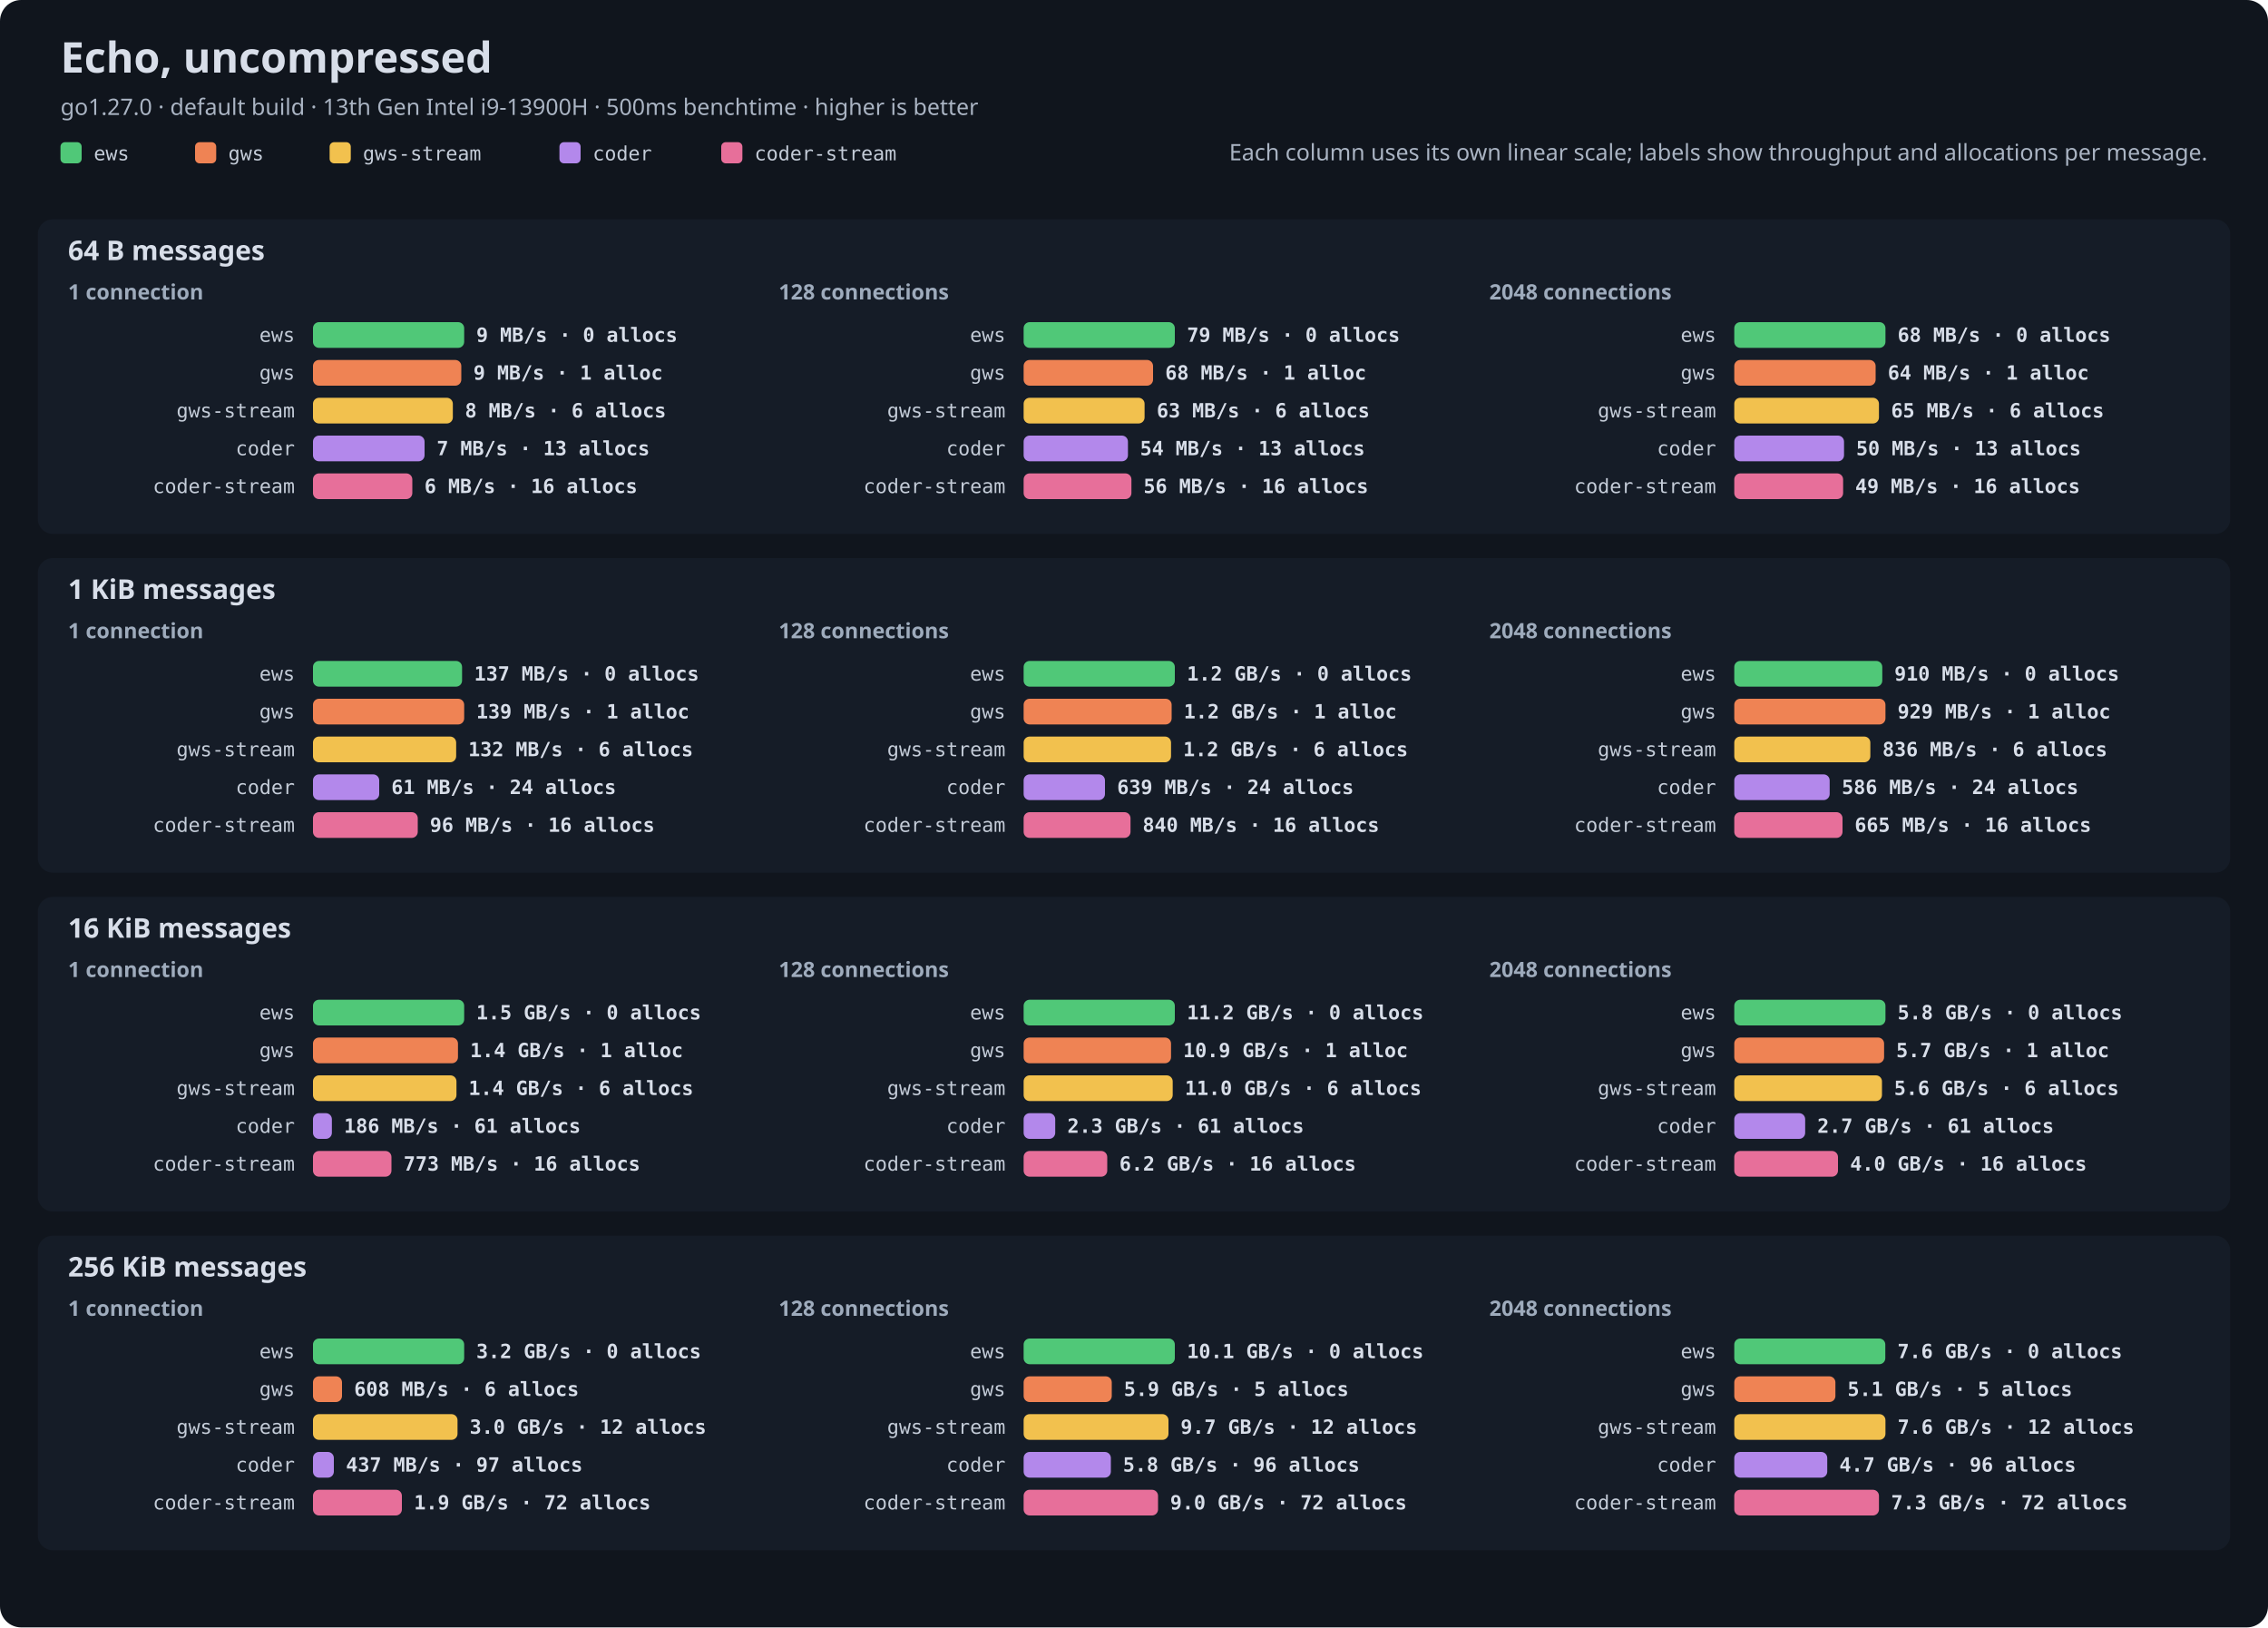
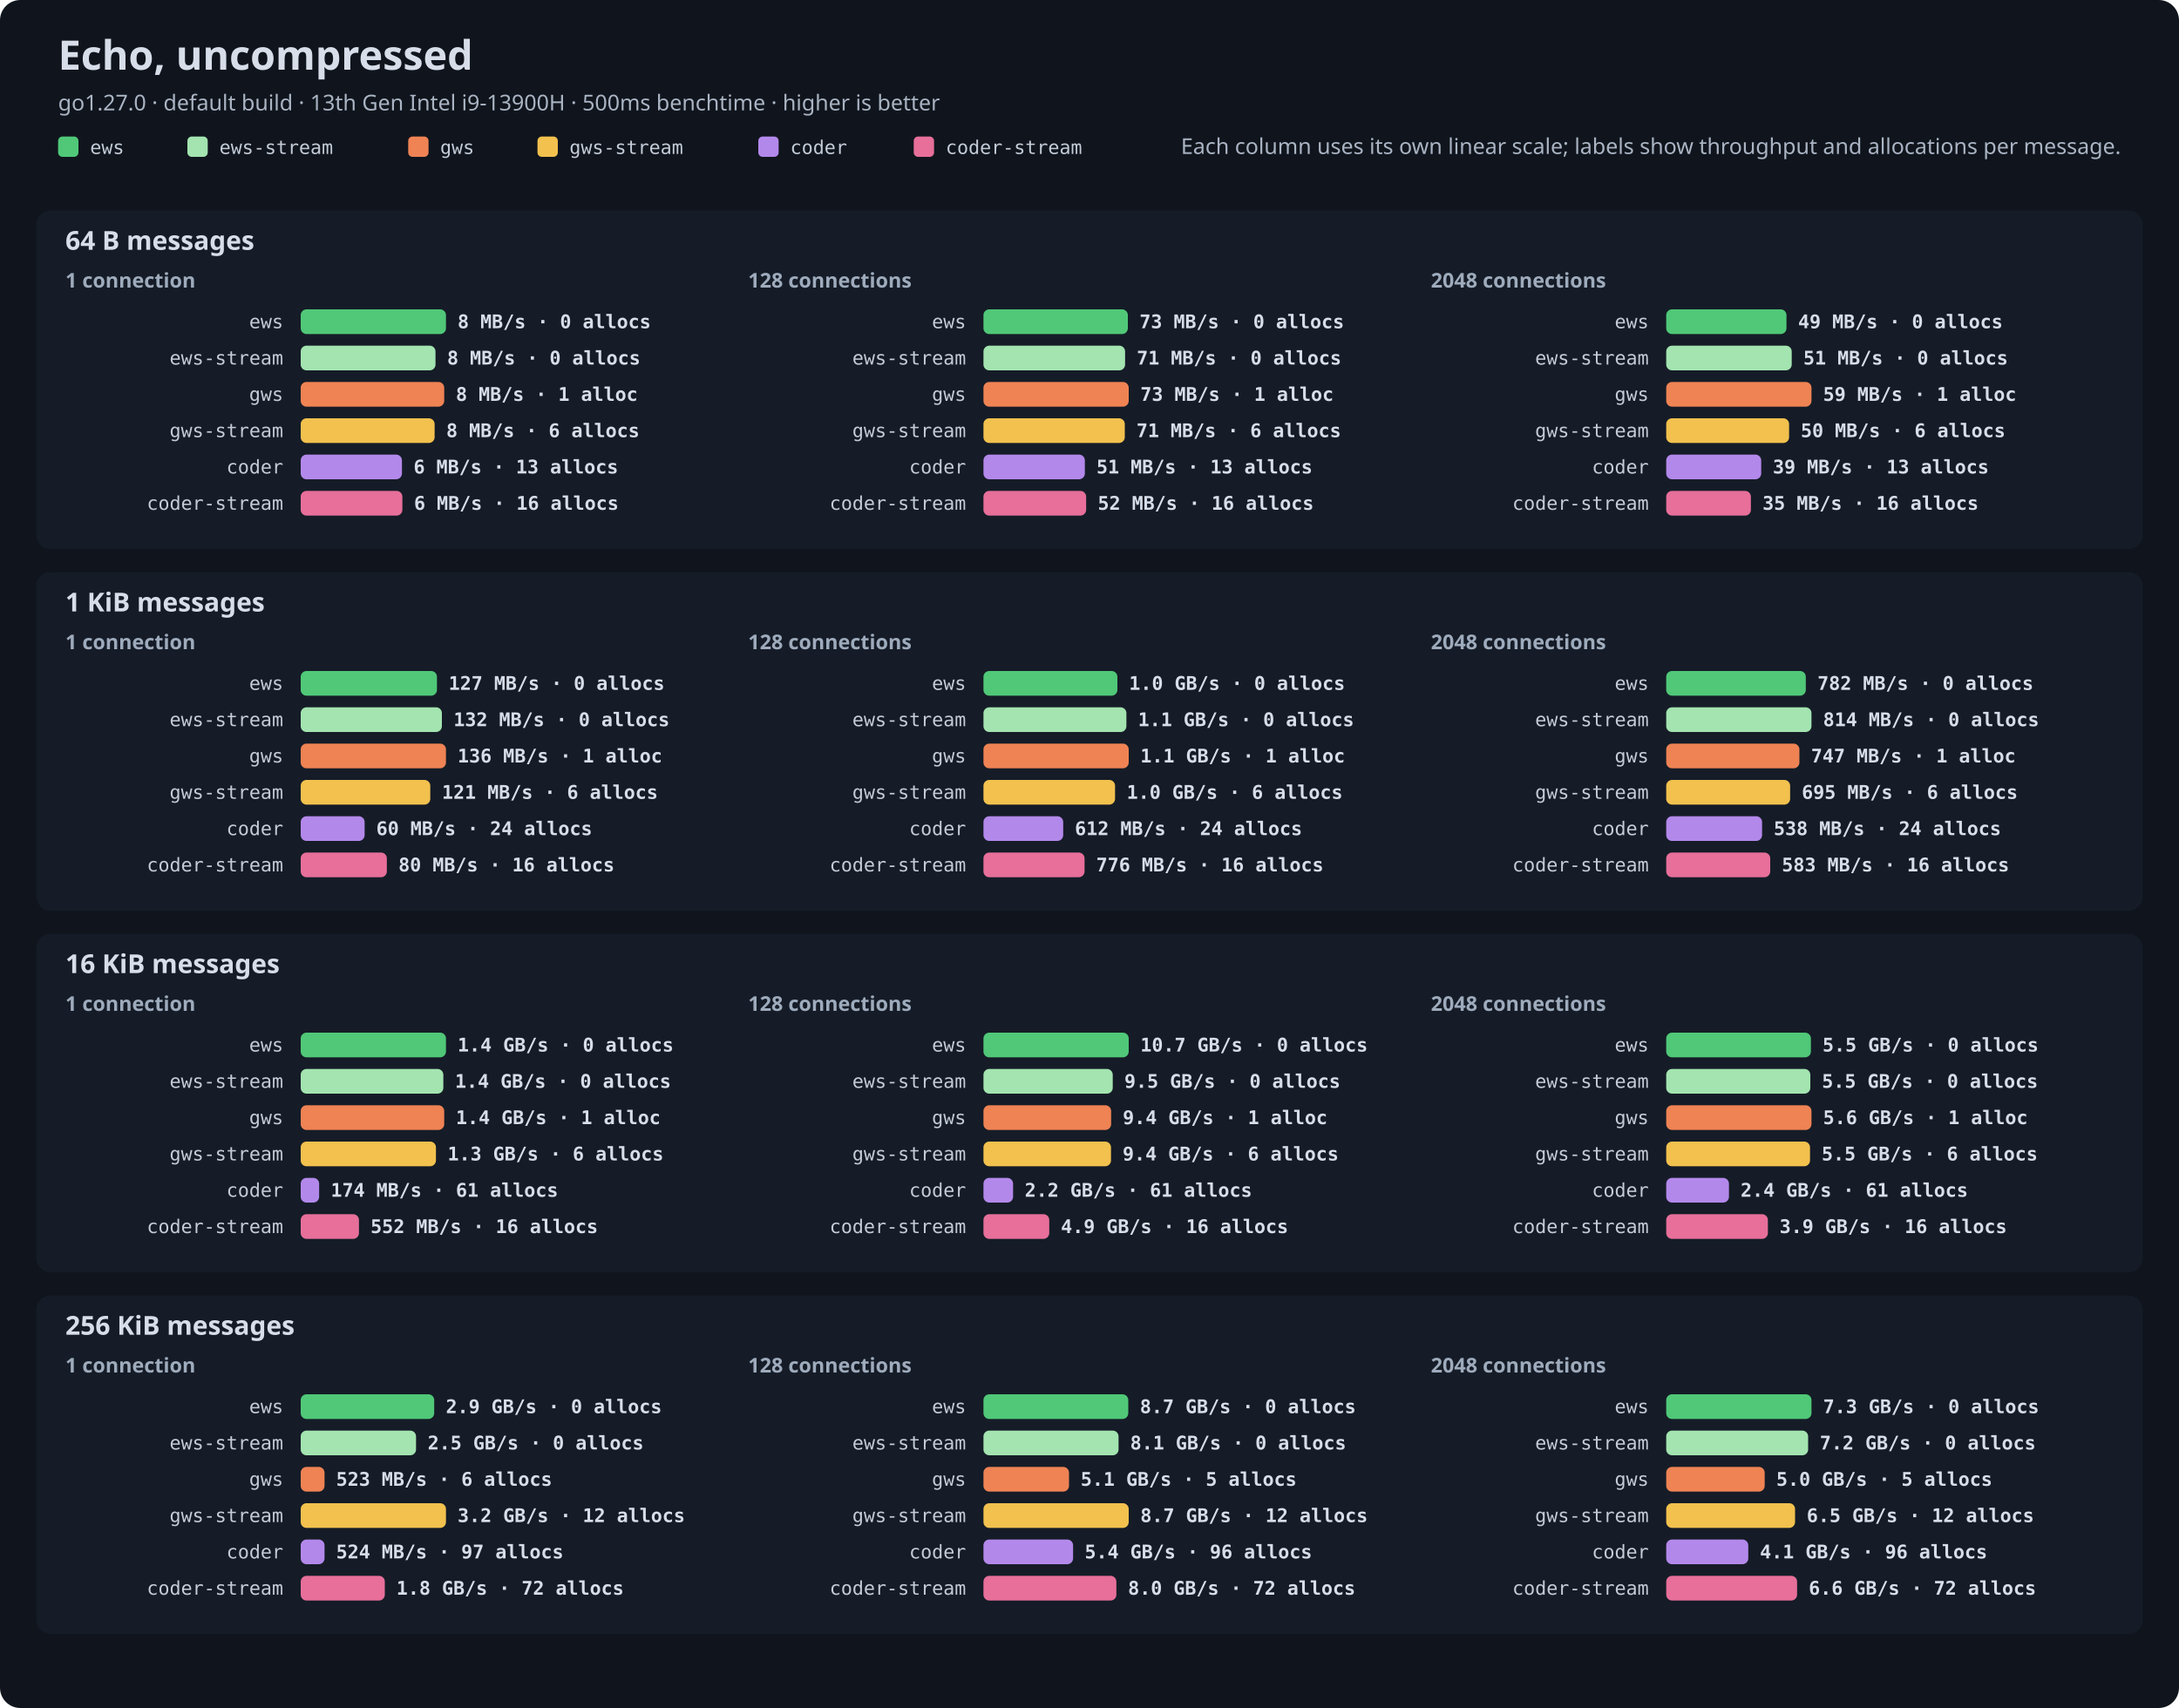
- <svg xmlns="http://www.w3.org/2000/svg" width="1500" height="1076" viewBox="0 0 1500 1076" role="img" aria-labelledby="title desc">
+ <svg xmlns="http://www.w3.org/2000/svg" width="1500" height="1176" viewBox="0 0 1500 1176" role="img" aria-labelledby="title desc">
  <style>text{font-family:ui-monospace,SFMono-Regular,Menlo,Consolas,monospace;fill:#d8dee9}.title{font-family:ui-sans-serif,system-ui,sans-serif;font-size:28px;font-weight:700}.subtitle{font-family:ui-sans-serif,system-ui,sans-serif;font-size:15px;fill:#aab4c3}.group{font-family:ui-sans-serif,system-ui,sans-serif;font-size:18px;font-weight:650}.contract{font-family:ui-sans-serif,system-ui,sans-serif;font-size:14px;font-weight:650;fill:#9eabbc}.series{font-size:13px;fill:#c4ccd8}.value{font-size:13px;font-weight:650}.panel{fill:#151c27}</style>
-   <rect width="1500" height="1076" rx="14" fill="#10151d" />
+   <rect width="1500" height="1176" rx="14" fill="#10151d" />
  <text class="title" x="40" y="48">Echo, uncompressed</text>
  <text class="subtitle" x="40" y="76">go1.27.0 · default build · 13th Gen Intel i9-13900H · 500ms benchtime · higher is better</text>
  <rect x="40" y="94" width="14" height="14" rx="3" fill="#50c878" />
  <text class="series" x="62" y="106">ews</text>
-   <rect x="129" y="94" width="14" height="14" rx="3" fill="#ef8354" />
-   <text class="series" x="151" y="106">gws</text>
-   <rect x="218" y="94" width="14" height="14" rx="3" fill="#f2c14e" />
-   <text class="series" x="240" y="106">gws-stream</text>
-   <rect x="370" y="94" width="14" height="14" rx="3" fill="#b388eb" />
-   <text class="series" x="392" y="106">coder</text>
-   <rect x="477" y="94" width="14" height="14" rx="3" fill="#e76f9a" />
-   <text class="series" x="499" y="106">coder-stream</text>
+   <rect x="129" y="94" width="14" height="14" rx="3" fill="#a3e4b0" />
+   <text class="series" x="151" y="106">ews-stream</text>
+   <rect x="281" y="94" width="14" height="14" rx="3" fill="#ef8354" />
+   <text class="series" x="303" y="106">gws</text>
+   <rect x="370" y="94" width="14" height="14" rx="3" fill="#f2c14e" />
+   <text class="series" x="392" y="106">gws-stream</text>
+   <rect x="522" y="94" width="14" height="14" rx="3" fill="#b388eb" />
+   <text class="series" x="544" y="106">coder</text>
+   <rect x="629" y="94" width="14" height="14" rx="3" fill="#e76f9a" />
+   <text class="series" x="651" y="106">coder-stream</text>
  <text class="subtitle" x="1460" y="106" text-anchor="end">Each column uses its own linear scale; labels show throughput and allocations per message.</text>
  <g transform="translate(0,145)">
-     <rect class="panel" x="25" y="0" width="1450" height="208" rx="10" />
+     <rect class="panel" x="25" y="0" width="1450" height="233" rx="10" />
    <text class="group" x="45" y="27">64 B messages</text>
    <text class="contract" x="45" y="53">1 connection</text>
    <text class="series" x="195" y="81" text-anchor="end">ews</text>
    <rect x="207" y="68" width="100.0" height="17" rx="4" fill="#50c878" />
-     <text class="value" x="315.0" y="81">9 MB/s · 0 allocs</text>
-     <text class="series" x="195" y="106" text-anchor="end">gws</text>
-     <rect x="207" y="93" width="98.1" height="17" rx="4" fill="#ef8354" />
-     <text class="value" x="313.1" y="106">9 MB/s · 1 alloc</text>
-     <text class="series" x="195" y="131" text-anchor="end">gws-stream</text>
-     <rect x="207" y="118" width="92.5" height="17" rx="4" fill="#f2c14e" />
-     <text class="value" x="307.5" y="131">8 MB/s · 6 allocs</text>
-     <text class="series" x="195" y="156" text-anchor="end">coder</text>
-     <rect x="207" y="143" width="73.8" height="17" rx="4" fill="#b388eb" />
-     <text class="value" x="288.8" y="156">7 MB/s · 13 allocs</text>
-     <text class="series" x="195" y="181" text-anchor="end">coder-stream</text>
-     <rect x="207" y="168" width="65.7" height="17" rx="4" fill="#e76f9a" />
-     <text class="value" x="280.7" y="181">6 MB/s · 16 allocs</text>
+     <text class="value" x="315.0" y="81">8 MB/s · 0 allocs</text>
+     <text class="series" x="195" y="106" text-anchor="end">ews-stream</text>
+     <rect x="207" y="93" width="92.8" height="17" rx="4" fill="#a3e4b0" />
+     <text class="value" x="307.8" y="106">8 MB/s · 0 allocs</text>
+     <text class="series" x="195" y="131" text-anchor="end">gws</text>
+     <rect x="207" y="118" width="98.8" height="17" rx="4" fill="#ef8354" />
+     <text class="value" x="313.8" y="131">8 MB/s · 1 alloc</text>
+     <text class="series" x="195" y="156" text-anchor="end">gws-stream</text>
+     <rect x="207" y="143" width="92.2" height="17" rx="4" fill="#f2c14e" />
+     <text class="value" x="307.2" y="156">8 MB/s · 6 allocs</text>
+     <text class="series" x="195" y="181" text-anchor="end">coder</text>
+     <rect x="207" y="168" width="69.7" height="17" rx="4" fill="#b388eb" />
+     <text class="value" x="284.7" y="181">6 MB/s · 13 allocs</text>
+     <text class="series" x="195" y="206" text-anchor="end">coder-stream</text>
+     <rect x="207" y="193" width="70.0" height="17" rx="4" fill="#e76f9a" />
+     <text class="value" x="285.0" y="206">6 MB/s · 16 allocs</text>
+     <text class="contract" x="515" y="53">128 connections</text>
+     <text class="series" x="665" y="81" text-anchor="end">ews</text>
+     <rect x="677" y="68" width="99.4" height="17" rx="4" fill="#50c878" />
+     <text class="value" x="784.4" y="81">73 MB/s · 0 allocs</text>
+     <text class="series" x="665" y="106" text-anchor="end">ews-stream</text>
+     <rect x="677" y="93" width="97.5" height="17" rx="4" fill="#a3e4b0" />
+     <text class="value" x="782.5" y="106">71 MB/s · 0 allocs</text>
+     <text class="series" x="665" y="131" text-anchor="end">gws</text>
+     <rect x="677" y="118" width="100.0" height="17" rx="4" fill="#ef8354" />
+     <text class="value" x="785.0" y="131">73 MB/s · 1 alloc</text>
+     <text class="series" x="665" y="156" text-anchor="end">gws-stream</text>
+     <rect x="677" y="143" width="97.3" height="17" rx="4" fill="#f2c14e" />
+     <text class="value" x="782.3" y="156">71 MB/s · 6 allocs</text>
+     <text class="series" x="665" y="181" text-anchor="end">coder</text>
+     <rect x="677" y="168" width="69.8" height="17" rx="4" fill="#b388eb" />
+     <text class="value" x="754.8" y="181">51 MB/s · 13 allocs</text>
+     <text class="series" x="665" y="206" text-anchor="end">coder-stream</text>
+     <rect x="677" y="193" width="70.7" height="17" rx="4" fill="#e76f9a" />
+     <text class="value" x="755.7" y="206">52 MB/s · 16 allocs</text>
+     <text class="contract" x="985" y="53">2048 connections</text>
+     <text class="series" x="1135" y="81" text-anchor="end">ews</text>
+     <rect x="1147" y="68" width="82.8" height="17" rx="4" fill="#50c878" />
+     <text class="value" x="1237.8" y="81">49 MB/s · 0 allocs</text>
+     <text class="series" x="1135" y="106" text-anchor="end">ews-stream</text>
+     <rect x="1147" y="93" width="86.4" height="17" rx="4" fill="#a3e4b0" />
+     <text class="value" x="1241.4" y="106">51 MB/s · 0 allocs</text>
+     <text class="series" x="1135" y="131" text-anchor="end">gws</text>
+     <rect x="1147" y="118" width="100.0" height="17" rx="4" fill="#ef8354" />
+     <text class="value" x="1255.0" y="131">59 MB/s · 1 alloc</text>
+     <text class="series" x="1135" y="156" text-anchor="end">gws-stream</text>
+     <rect x="1147" y="143" width="84.6" height="17" rx="4" fill="#f2c14e" />
+     <text class="value" x="1239.6" y="156">50 MB/s · 6 allocs</text>
+     <text class="series" x="1135" y="181" text-anchor="end">coder</text>
+     <rect x="1147" y="168" width="65.4" height="17" rx="4" fill="#b388eb" />
+     <text class="value" x="1220.4" y="181">39 MB/s · 13 allocs</text>
+     <text class="series" x="1135" y="206" text-anchor="end">coder-stream</text>
+     <rect x="1147" y="193" width="58.3" height="17" rx="4" fill="#e76f9a" />
+     <text class="value" x="1213.3" y="206">35 MB/s · 16 allocs</text>
+   </g>
+   <g transform="translate(0,394)">
+     <rect class="panel" x="25" y="0" width="1450" height="233" rx="10" />
+     <text class="group" x="45" y="27">1 KiB messages</text>
+     <text class="contract" x="45" y="53">1 connection</text>
+     <text class="series" x="195" y="81" text-anchor="end">ews</text>
+     <rect x="207" y="68" width="93.8" height="17" rx="4" fill="#50c878" />
+     <text class="value" x="308.8" y="81">127 MB/s · 0 allocs</text>
+     <text class="series" x="195" y="106" text-anchor="end">ews-stream</text>
+     <rect x="207" y="93" width="97.2" height="17" rx="4" fill="#a3e4b0" />
+     <text class="value" x="312.2" y="106">132 MB/s · 0 allocs</text>
+     <text class="series" x="195" y="131" text-anchor="end">gws</text>
+     <rect x="207" y="118" width="100.0" height="17" rx="4" fill="#ef8354" />
+     <text class="value" x="315.0" y="131">136 MB/s · 1 alloc</text>
+     <text class="series" x="195" y="156" text-anchor="end">gws-stream</text>
+     <rect x="207" y="143" width="89.2" height="17" rx="4" fill="#f2c14e" />
+     <text class="value" x="304.2" y="156">121 MB/s · 6 allocs</text>
+     <text class="series" x="195" y="181" text-anchor="end">coder</text>
+     <rect x="207" y="168" width="44.0" height="17" rx="4" fill="#b388eb" />
+     <text class="value" x="259.0" y="181">60 MB/s · 24 allocs</text>
+     <text class="series" x="195" y="206" text-anchor="end">coder-stream</text>
+     <rect x="207" y="193" width="59.3" height="17" rx="4" fill="#e76f9a" />
+     <text class="value" x="274.3" y="206">80 MB/s · 16 allocs</text>
+     <text class="contract" x="515" y="53">128 connections</text>
+     <text class="series" x="665" y="81" text-anchor="end">ews</text>
+     <rect x="677" y="68" width="92.2" height="17" rx="4" fill="#50c878" />
+     <text class="value" x="777.2" y="81">1.0 GB/s · 0 allocs</text>
+     <text class="series" x="665" y="106" text-anchor="end">ews-stream</text>
+     <rect x="677" y="93" width="98.4" height="17" rx="4" fill="#a3e4b0" />
+     <text class="value" x="783.4" y="106">1.1 GB/s · 0 allocs</text>
+     <text class="series" x="665" y="131" text-anchor="end">gws</text>
+     <rect x="677" y="118" width="100.0" height="17" rx="4" fill="#ef8354" />
+     <text class="value" x="785.0" y="131">1.1 GB/s · 1 alloc</text>
+     <text class="series" x="665" y="156" text-anchor="end">gws-stream</text>
+     <rect x="677" y="143" width="90.6" height="17" rx="4" fill="#f2c14e" />
+     <text class="value" x="775.6" y="156">1.0 GB/s · 6 allocs</text>
+     <text class="series" x="665" y="181" text-anchor="end">coder</text>
+     <rect x="677" y="168" width="54.9" height="17" rx="4" fill="#b388eb" />
+     <text class="value" x="739.9" y="181">612 MB/s · 24 allocs</text>
+     <text class="series" x="665" y="206" text-anchor="end">coder-stream</text>
+     <rect x="677" y="193" width="69.6" height="17" rx="4" fill="#e76f9a" />
+     <text class="value" x="754.6" y="206">776 MB/s · 16 allocs</text>
+     <text class="contract" x="985" y="53">2048 connections</text>
+     <text class="series" x="1135" y="81" text-anchor="end">ews</text>
+     <rect x="1147" y="68" width="96.1" height="17" rx="4" fill="#50c878" />
+     <text class="value" x="1251.1" y="81">782 MB/s · 0 allocs</text>
+     <text class="series" x="1135" y="106" text-anchor="end">ews-stream</text>
+     <rect x="1147" y="93" width="100.0" height="17" rx="4" fill="#a3e4b0" />
+     <text class="value" x="1255.0" y="106">814 MB/s · 0 allocs</text>
+     <text class="series" x="1135" y="131" text-anchor="end">gws</text>
+     <rect x="1147" y="118" width="91.7" height="17" rx="4" fill="#ef8354" />
+     <text class="value" x="1246.7" y="131">747 MB/s · 1 alloc</text>
+     <text class="series" x="1135" y="156" text-anchor="end">gws-stream</text>
+     <rect x="1147" y="143" width="85.3" height="17" rx="4" fill="#f2c14e" />
+     <text class="value" x="1240.3" y="156">695 MB/s · 6 allocs</text>
+     <text class="series" x="1135" y="181" text-anchor="end">coder</text>
+     <rect x="1147" y="168" width="66.0" height="17" rx="4" fill="#b388eb" />
+     <text class="value" x="1221.0" y="181">538 MB/s · 24 allocs</text>
+     <text class="series" x="1135" y="206" text-anchor="end">coder-stream</text>
+     <rect x="1147" y="193" width="71.6" height="17" rx="4" fill="#e76f9a" />
+     <text class="value" x="1226.6" y="206">583 MB/s · 16 allocs</text>
+   </g>
+   <g transform="translate(0,643)">
+     <rect class="panel" x="25" y="0" width="1450" height="233" rx="10" />
+     <text class="group" x="45" y="27">16 KiB messages</text>
+     <text class="contract" x="45" y="53">1 connection</text>
+     <text class="series" x="195" y="81" text-anchor="end">ews</text>
+     <rect x="207" y="68" width="100.0" height="17" rx="4" fill="#50c878" />
+     <text class="value" x="315.0" y="81">1.4 GB/s · 0 allocs</text>
+     <text class="series" x="195" y="106" text-anchor="end">ews-stream</text>
+     <rect x="207" y="93" width="98.2" height="17" rx="4" fill="#a3e4b0" />
+     <text class="value" x="313.2" y="106">1.4 GB/s · 0 allocs</text>
+     <text class="series" x="195" y="131" text-anchor="end">gws</text>
+     <rect x="207" y="118" width="98.8" height="17" rx="4" fill="#ef8354" />
+     <text class="value" x="313.8" y="131">1.4 GB/s · 1 alloc</text>
+     <text class="series" x="195" y="156" text-anchor="end">gws-stream</text>
+     <rect x="207" y="143" width="93.1" height="17" rx="4" fill="#f2c14e" />
+     <text class="value" x="308.1" y="156">1.3 GB/s · 6 allocs</text>
+     <text class="series" x="195" y="181" text-anchor="end">coder</text>
+     <rect x="207" y="168" width="12.7" height="17" rx="4" fill="#b388eb" />
+     <text class="value" x="227.7" y="181">174 MB/s · 61 allocs</text>
+     <text class="series" x="195" y="206" text-anchor="end">coder-stream</text>
+     <rect x="207" y="193" width="40.1" height="17" rx="4" fill="#e76f9a" />
+     <text class="value" x="255.1" y="206">552 MB/s · 16 allocs</text>
    <text class="contract" x="515" y="53">128 connections</text>
    <text class="series" x="665" y="81" text-anchor="end">ews</text>
    <rect x="677" y="68" width="100.0" height="17" rx="4" fill="#50c878" />
-     <text class="value" x="785.0" y="81">79 MB/s · 0 allocs</text>
-     <text class="series" x="665" y="106" text-anchor="end">gws</text>
-     <rect x="677" y="93" width="85.6" height="17" rx="4" fill="#ef8354" />
-     <text class="value" x="770.6" y="106">68 MB/s · 1 alloc</text>
-     <text class="series" x="665" y="131" text-anchor="end">gws-stream</text>
-     <rect x="677" y="118" width="80.0" height="17" rx="4" fill="#f2c14e" />
-     <text class="value" x="765.0" y="131">63 MB/s · 6 allocs</text>
-     <text class="series" x="665" y="156" text-anchor="end">coder</text>
-     <rect x="677" y="143" width="69.0" height="17" rx="4" fill="#b388eb" />
-     <text class="value" x="754.0" y="156">54 MB/s · 13 allocs</text>
-     <text class="series" x="665" y="181" text-anchor="end">coder-stream</text>
-     <rect x="677" y="168" width="71.3" height="17" rx="4" fill="#e76f9a" />
-     <text class="value" x="756.3" y="181">56 MB/s · 16 allocs</text>
+     <text class="value" x="785.0" y="81">10.7 GB/s · 0 allocs</text>
+     <text class="series" x="665" y="106" text-anchor="end">ews-stream</text>
+     <rect x="677" y="93" width="89.0" height="17" rx="4" fill="#a3e4b0" />
+     <text class="value" x="774.0" y="106">9.5 GB/s · 0 allocs</text>
+     <text class="series" x="665" y="131" text-anchor="end">gws</text>
+     <rect x="677" y="118" width="87.9" height="17" rx="4" fill="#ef8354" />
+     <text class="value" x="772.9" y="131">9.4 GB/s · 1 alloc</text>
+     <text class="series" x="665" y="156" text-anchor="end">gws-stream</text>
+     <rect x="677" y="143" width="87.8" height="17" rx="4" fill="#f2c14e" />
+     <text class="value" x="772.8" y="156">9.4 GB/s · 6 allocs</text>
+     <text class="series" x="665" y="181" text-anchor="end">coder</text>
+     <rect x="677" y="168" width="20.4" height="17" rx="4" fill="#b388eb" />
+     <text class="value" x="705.4" y="181">2.2 GB/s · 61 allocs</text>
+     <text class="series" x="665" y="206" text-anchor="end">coder-stream</text>
+     <rect x="677" y="193" width="45.3" height="17" rx="4" fill="#e76f9a" />
+     <text class="value" x="730.3" y="206">4.9 GB/s · 16 allocs</text>
+     <text class="contract" x="985" y="53">2048 connections</text>
+     <text class="series" x="1135" y="81" text-anchor="end">ews</text>
+     <rect x="1147" y="68" width="99.6" height="17" rx="4" fill="#50c878" />
+     <text class="value" x="1254.6" y="81">5.5 GB/s · 0 allocs</text>
+     <text class="series" x="1135" y="106" text-anchor="end">ews-stream</text>
+     <rect x="1147" y="93" width="99.2" height="17" rx="4" fill="#a3e4b0" />
+     <text class="value" x="1254.2" y="106">5.5 GB/s · 0 allocs</text>
+     <text class="series" x="1135" y="131" text-anchor="end">gws</text>
+     <rect x="1147" y="118" width="100.0" height="17" rx="4" fill="#ef8354" />
+     <text class="value" x="1255.0" y="131">5.6 GB/s · 1 alloc</text>
+     <text class="series" x="1135" y="156" text-anchor="end">gws-stream</text>
+     <rect x="1147" y="143" width="99.0" height="17" rx="4" fill="#f2c14e" />
+     <text class="value" x="1254.0" y="156">5.5 GB/s · 6 allocs</text>
+     <text class="series" x="1135" y="181" text-anchor="end">coder</text>
+     <rect x="1147" y="168" width="43.2" height="17" rx="4" fill="#b388eb" />
+     <text class="value" x="1198.2" y="181">2.4 GB/s · 61 allocs</text>
+     <text class="series" x="1135" y="206" text-anchor="end">coder-stream</text>
+     <rect x="1147" y="193" width="70.0" height="17" rx="4" fill="#e76f9a" />
+     <text class="value" x="1225.0" y="206">3.9 GB/s · 16 allocs</text>
+   </g>
+   <g transform="translate(0,892)">
+     <rect class="panel" x="25" y="0" width="1450" height="233" rx="10" />
+     <text class="group" x="45" y="27">256 KiB messages</text>
+     <text class="contract" x="45" y="53">1 connection</text>
+     <text class="series" x="195" y="81" text-anchor="end">ews</text>
+     <rect x="207" y="68" width="91.9" height="17" rx="4" fill="#50c878" />
+     <text class="value" x="306.9" y="81">2.9 GB/s · 0 allocs</text>
+     <text class="series" x="195" y="106" text-anchor="end">ews-stream</text>
+     <rect x="207" y="93" width="79.4" height="17" rx="4" fill="#a3e4b0" />
+     <text class="value" x="294.4" y="106">2.5 GB/s · 0 allocs</text>
+     <text class="series" x="195" y="131" text-anchor="end">gws</text>
+     <rect x="207" y="118" width="16.4" height="17" rx="4" fill="#ef8354" />
+     <text class="value" x="231.4" y="131">523 MB/s · 6 allocs</text>
+     <text class="series" x="195" y="156" text-anchor="end">gws-stream</text>
+     <rect x="207" y="143" width="100.0" height="17" rx="4" fill="#f2c14e" />
+     <text class="value" x="315.0" y="156">3.2 GB/s · 12 allocs</text>
+     <text class="series" x="195" y="181" text-anchor="end">coder</text>
+     <rect x="207" y="168" width="16.4" height="17" rx="4" fill="#b388eb" />
+     <text class="value" x="231.4" y="181">524 MB/s · 97 allocs</text>
+     <text class="series" x="195" y="206" text-anchor="end">coder-stream</text>
+     <rect x="207" y="193" width="57.9" height="17" rx="4" fill="#e76f9a" />
+     <text class="value" x="272.9" y="206">1.8 GB/s · 72 allocs</text>
+     <text class="contract" x="515" y="53">128 connections</text>
+     <text class="series" x="665" y="81" text-anchor="end">ews</text>
+     <rect x="677" y="68" width="99.7" height="17" rx="4" fill="#50c878" />
+     <text class="value" x="784.7" y="81">8.7 GB/s · 0 allocs</text>
+     <text class="series" x="665" y="106" text-anchor="end">ews-stream</text>
+     <rect x="677" y="93" width="93.0" height="17" rx="4" fill="#a3e4b0" />
+     <text class="value" x="778.0" y="106">8.1 GB/s · 0 allocs</text>
+     <text class="series" x="665" y="131" text-anchor="end">gws</text>
+     <rect x="677" y="118" width="58.9" height="17" rx="4" fill="#ef8354" />
+     <text class="value" x="743.9" y="131">5.1 GB/s · 5 allocs</text>
+     <text class="series" x="665" y="156" text-anchor="end">gws-stream</text>
+     <rect x="677" y="143" width="100.0" height="17" rx="4" fill="#f2c14e" />
+     <text class="value" x="785.0" y="156">8.7 GB/s · 12 allocs</text>
+     <text class="series" x="665" y="181" text-anchor="end">coder</text>
+     <rect x="677" y="168" width="61.7" height="17" rx="4" fill="#b388eb" />
+     <text class="value" x="746.7" y="181">5.4 GB/s · 96 allocs</text>
+     <text class="series" x="665" y="206" text-anchor="end">coder-stream</text>
+     <rect x="677" y="193" width="91.5" height="17" rx="4" fill="#e76f9a" />
+     <text class="value" x="776.5" y="206">8.0 GB/s · 72 allocs</text>
    <text class="contract" x="985" y="53">2048 connections</text>
    <text class="series" x="1135" y="81" text-anchor="end">ews</text>
    <rect x="1147" y="68" width="100.0" height="17" rx="4" fill="#50c878" />
-     <text class="value" x="1255.0" y="81">68 MB/s · 0 allocs</text>
-     <text class="series" x="1135" y="106" text-anchor="end">gws</text>
-     <rect x="1147" y="93" width="93.5" height="17" rx="4" fill="#ef8354" />
-     <text class="value" x="1248.5" y="106">64 MB/s · 1 alloc</text>
-     <text class="series" x="1135" y="131" text-anchor="end">gws-stream</text>
-     <rect x="1147" y="118" width="95.7" height="17" rx="4" fill="#f2c14e" />
-     <text class="value" x="1250.7" y="131">65 MB/s · 6 allocs</text>
-     <text class="series" x="1135" y="156" text-anchor="end">coder</text>
-     <rect x="1147" y="143" width="72.6" height="17" rx="4" fill="#b388eb" />
-     <text class="value" x="1227.6" y="156">50 MB/s · 13 allocs</text>
-     <text class="series" x="1135" y="181" text-anchor="end">coder-stream</text>
-     <rect x="1147" y="168" width="72.0" height="17" rx="4" fill="#e76f9a" />
-     <text class="value" x="1227.0" y="181">49 MB/s · 16 allocs</text>
-   </g>
-   <g transform="translate(0,369)">
-     <rect class="panel" x="25" y="0" width="1450" height="208" rx="10" />
-     <text class="group" x="45" y="27">1 KiB messages</text>
-     <text class="contract" x="45" y="53">1 connection</text>
-     <text class="series" x="195" y="81" text-anchor="end">ews</text>
-     <rect x="207" y="68" width="98.6" height="17" rx="4" fill="#50c878" />
-     <text class="value" x="313.6" y="81">137 MB/s · 0 allocs</text>
-     <text class="series" x="195" y="106" text-anchor="end">gws</text>
-     <rect x="207" y="93" width="100.0" height="17" rx="4" fill="#ef8354" />
-     <text class="value" x="315.0" y="106">139 MB/s · 1 alloc</text>
-     <text class="series" x="195" y="131" text-anchor="end">gws-stream</text>
-     <rect x="207" y="118" width="94.7" height="17" rx="4" fill="#f2c14e" />
-     <text class="value" x="309.7" y="131">132 MB/s · 6 allocs</text>
-     <text class="series" x="195" y="156" text-anchor="end">coder</text>
-     <rect x="207" y="143" width="43.8" height="17" rx="4" fill="#b388eb" />
-     <text class="value" x="258.8" y="156">61 MB/s · 24 allocs</text>
-     <text class="series" x="195" y="181" text-anchor="end">coder-stream</text>
-     <rect x="207" y="168" width="69.3" height="17" rx="4" fill="#e76f9a" />
-     <text class="value" x="284.3" y="181">96 MB/s · 16 allocs</text>
-     <text class="contract" x="515" y="53">128 connections</text>
-     <text class="series" x="665" y="81" text-anchor="end">ews</text>
-     <rect x="677" y="68" width="100.0" height="17" rx="4" fill="#50c878" />
-     <text class="value" x="785.0" y="81">1.2 GB/s · 0 allocs</text>
-     <text class="series" x="665" y="106" text-anchor="end">gws</text>
-     <rect x="677" y="93" width="97.9" height="17" rx="4" fill="#ef8354" />
-     <text class="value" x="782.9" y="106">1.2 GB/s · 1 alloc</text>
-     <text class="series" x="665" y="131" text-anchor="end">gws-stream</text>
-     <rect x="677" y="118" width="97.5" height="17" rx="4" fill="#f2c14e" />
-     <text class="value" x="782.5" y="131">1.2 GB/s · 6 allocs</text>
-     <text class="series" x="665" y="156" text-anchor="end">coder</text>
-     <rect x="677" y="143" width="53.8" height="17" rx="4" fill="#b388eb" />
-     <text class="value" x="738.8" y="156">639 MB/s · 24 allocs</text>
-     <text class="series" x="665" y="181" text-anchor="end">coder-stream</text>
-     <rect x="677" y="168" width="70.7" height="17" rx="4" fill="#e76f9a" />
-     <text class="value" x="755.7" y="181">840 MB/s · 16 allocs</text>
-     <text class="contract" x="985" y="53">2048 connections</text>
-     <text class="series" x="1135" y="81" text-anchor="end">ews</text>
-     <rect x="1147" y="68" width="97.9" height="17" rx="4" fill="#50c878" />
-     <text class="value" x="1252.9" y="81">910 MB/s · 0 allocs</text>
-     <text class="series" x="1135" y="106" text-anchor="end">gws</text>
-     <rect x="1147" y="93" width="100.0" height="17" rx="4" fill="#ef8354" />
-     <text class="value" x="1255.0" y="106">929 MB/s · 1 alloc</text>
-     <text class="series" x="1135" y="131" text-anchor="end">gws-stream</text>
-     <rect x="1147" y="118" width="90.0" height="17" rx="4" fill="#f2c14e" />
-     <text class="value" x="1245.0" y="131">836 MB/s · 6 allocs</text>
-     <text class="series" x="1135" y="156" text-anchor="end">coder</text>
-     <rect x="1147" y="143" width="63.1" height="17" rx="4" fill="#b388eb" />
-     <text class="value" x="1218.1" y="156">586 MB/s · 24 allocs</text>
-     <text class="series" x="1135" y="181" text-anchor="end">coder-stream</text>
-     <rect x="1147" y="168" width="71.6" height="17" rx="4" fill="#e76f9a" />
-     <text class="value" x="1226.6" y="181">665 MB/s · 16 allocs</text>
-   </g>
-   <g transform="translate(0,593)">
-     <rect class="panel" x="25" y="0" width="1450" height="208" rx="10" />
-     <text class="group" x="45" y="27">16 KiB messages</text>
-     <text class="contract" x="45" y="53">1 connection</text>
-     <text class="series" x="195" y="81" text-anchor="end">ews</text>
-     <rect x="207" y="68" width="100.0" height="17" rx="4" fill="#50c878" />
-     <text class="value" x="315.0" y="81">1.5 GB/s · 0 allocs</text>
-     <text class="series" x="195" y="106" text-anchor="end">gws</text>
-     <rect x="207" y="93" width="95.9" height="17" rx="4" fill="#ef8354" />
-     <text class="value" x="310.9" y="106">1.4 GB/s · 1 alloc</text>
-     <text class="series" x="195" y="131" text-anchor="end">gws-stream</text>
-     <rect x="207" y="118" width="94.9" height="17" rx="4" fill="#f2c14e" />
-     <text class="value" x="309.9" y="131">1.4 GB/s · 6 allocs</text>
-     <text class="series" x="195" y="156" text-anchor="end">coder</text>
-     <rect x="207" y="143" width="12.5" height="17" rx="4" fill="#b388eb" />
-     <text class="value" x="227.5" y="156">186 MB/s · 61 allocs</text>
-     <text class="series" x="195" y="181" text-anchor="end">coder-stream</text>
-     <rect x="207" y="168" width="51.9" height="17" rx="4" fill="#e76f9a" />
-     <text class="value" x="266.9" y="181">773 MB/s · 16 allocs</text>
-     <text class="contract" x="515" y="53">128 connections</text>
-     <text class="series" x="665" y="81" text-anchor="end">ews</text>
-     <rect x="677" y="68" width="100.0" height="17" rx="4" fill="#50c878" />
-     <text class="value" x="785.0" y="81">11.2 GB/s · 0 allocs</text>
-     <text class="series" x="665" y="106" text-anchor="end">gws</text>
-     <rect x="677" y="93" width="97.5" height="17" rx="4" fill="#ef8354" />
-     <text class="value" x="782.5" y="106">10.9 GB/s · 1 alloc</text>
-     <text class="series" x="665" y="131" text-anchor="end">gws-stream</text>
-     <rect x="677" y="118" width="98.6" height="17" rx="4" fill="#f2c14e" />
-     <text class="value" x="783.6" y="131">11.0 GB/s · 6 allocs</text>
-     <text class="series" x="665" y="156" text-anchor="end">coder</text>
-     <rect x="677" y="143" width="20.9" height="17" rx="4" fill="#b388eb" />
-     <text class="value" x="705.9" y="156">2.3 GB/s · 61 allocs</text>
-     <text class="series" x="665" y="181" text-anchor="end">coder-stream</text>
-     <rect x="677" y="168" width="55.3" height="17" rx="4" fill="#e76f9a" />
-     <text class="value" x="740.3" y="181">6.2 GB/s · 16 allocs</text>
-     <text class="contract" x="985" y="53">2048 connections</text>
-     <text class="series" x="1135" y="81" text-anchor="end">ews</text>
-     <rect x="1147" y="68" width="100.0" height="17" rx="4" fill="#50c878" />
-     <text class="value" x="1255.0" y="81">5.8 GB/s · 0 allocs</text>
-     <text class="series" x="1135" y="106" text-anchor="end">gws</text>
-     <rect x="1147" y="93" width="99.1" height="17" rx="4" fill="#ef8354" />
-     <text class="value" x="1254.1" y="106">5.7 GB/s · 1 alloc</text>
-     <text class="series" x="1135" y="131" text-anchor="end">gws-stream</text>
-     <rect x="1147" y="118" width="97.7" height="17" rx="4" fill="#f2c14e" />
-     <text class="value" x="1252.7" y="131">5.6 GB/s · 6 allocs</text>
-     <text class="series" x="1135" y="156" text-anchor="end">coder</text>
-     <rect x="1147" y="143" width="46.9" height="17" rx="4" fill="#b388eb" />
-     <text class="value" x="1201.9" y="156">2.7 GB/s · 61 allocs</text>
-     <text class="series" x="1135" y="181" text-anchor="end">coder-stream</text>
-     <rect x="1147" y="168" width="68.6" height="17" rx="4" fill="#e76f9a" />
-     <text class="value" x="1223.6" y="181">4.0 GB/s · 16 allocs</text>
-   </g>
-   <g transform="translate(0,817)">
-     <rect class="panel" x="25" y="0" width="1450" height="208" rx="10" />
-     <text class="group" x="45" y="27">256 KiB messages</text>
-     <text class="contract" x="45" y="53">1 connection</text>
-     <text class="series" x="195" y="81" text-anchor="end">ews</text>
-     <rect x="207" y="68" width="100.0" height="17" rx="4" fill="#50c878" />
-     <text class="value" x="315.0" y="81">3.2 GB/s · 0 allocs</text>
-     <text class="series" x="195" y="106" text-anchor="end">gws</text>
-     <rect x="207" y="93" width="19.2" height="17" rx="4" fill="#ef8354" />
-     <text class="value" x="234.2" y="106">608 MB/s · 6 allocs</text>
-     <text class="series" x="195" y="131" text-anchor="end">gws-stream</text>
-     <rect x="207" y="118" width="95.6" height="17" rx="4" fill="#f2c14e" />
-     <text class="value" x="310.6" y="131">3.0 GB/s · 12 allocs</text>
-     <text class="series" x="195" y="156" text-anchor="end">coder</text>
-     <rect x="207" y="143" width="13.8" height="17" rx="4" fill="#b388eb" />
-     <text class="value" x="228.8" y="156">437 MB/s · 97 allocs</text>
-     <text class="series" x="195" y="181" text-anchor="end">coder-stream</text>
-     <rect x="207" y="168" width="58.8" height="17" rx="4" fill="#e76f9a" />
-     <text class="value" x="273.8" y="181">1.9 GB/s · 72 allocs</text>
-     <text class="contract" x="515" y="53">128 connections</text>
-     <text class="series" x="665" y="81" text-anchor="end">ews</text>
-     <rect x="677" y="68" width="100.0" height="17" rx="4" fill="#50c878" />
-     <text class="value" x="785.0" y="81">10.1 GB/s · 0 allocs</text>
-     <text class="series" x="665" y="106" text-anchor="end">gws</text>
-     <rect x="677" y="93" width="58.3" height="17" rx="4" fill="#ef8354" />
-     <text class="value" x="743.3" y="106">5.9 GB/s · 5 allocs</text>
-     <text class="series" x="665" y="131" text-anchor="end">gws-stream</text>
-     <rect x="677" y="118" width="95.8" height="17" rx="4" fill="#f2c14e" />
-     <text class="value" x="780.8" y="131">9.7 GB/s · 12 allocs</text>
-     <text class="series" x="665" y="156" text-anchor="end">coder</text>
-     <rect x="677" y="143" width="57.7" height="17" rx="4" fill="#b388eb" />
-     <text class="value" x="742.7" y="156">5.8 GB/s · 96 allocs</text>
-     <text class="series" x="665" y="181" text-anchor="end">coder-stream</text>
-     <rect x="677" y="168" width="88.9" height="17" rx="4" fill="#e76f9a" />
-     <text class="value" x="773.9" y="181">9.0 GB/s · 72 allocs</text>
-     <text class="contract" x="985" y="53">2048 connections</text>
-     <text class="series" x="1135" y="81" text-anchor="end">ews</text>
-     <rect x="1147" y="68" width="99.9" height="17" rx="4" fill="#50c878" />
-     <text class="value" x="1254.9" y="81">7.6 GB/s · 0 allocs</text>
-     <text class="series" x="1135" y="106" text-anchor="end">gws</text>
-     <rect x="1147" y="93" width="66.9" height="17" rx="4" fill="#ef8354" />
-     <text class="value" x="1221.9" y="106">5.1 GB/s · 5 allocs</text>
-     <text class="series" x="1135" y="131" text-anchor="end">gws-stream</text>
-     <rect x="1147" y="118" width="100.0" height="17" rx="4" fill="#f2c14e" />
-     <text class="value" x="1255.0" y="131">7.6 GB/s · 12 allocs</text>
-     <text class="series" x="1135" y="156" text-anchor="end">coder</text>
-     <rect x="1147" y="143" width="61.5" height="17" rx="4" fill="#b388eb" />
-     <text class="value" x="1216.5" y="156">4.7 GB/s · 96 allocs</text>
-     <text class="series" x="1135" y="181" text-anchor="end">coder-stream</text>
-     <rect x="1147" y="168" width="95.7" height="17" rx="4" fill="#e76f9a" />
-     <text class="value" x="1250.7" y="181">7.3 GB/s · 72 allocs</text>
+     <text class="value" x="1255.0" y="81">7.3 GB/s · 0 allocs</text>
+     <text class="series" x="1135" y="106" text-anchor="end">ews-stream</text>
+     <rect x="1147" y="93" width="97.7" height="17" rx="4" fill="#a3e4b0" />
+     <text class="value" x="1252.7" y="106">7.2 GB/s · 0 allocs</text>
+     <text class="series" x="1135" y="131" text-anchor="end">gws</text>
+     <rect x="1147" y="118" width="67.8" height="17" rx="4" fill="#ef8354" />
+     <text class="value" x="1222.8" y="131">5.0 GB/s · 5 allocs</text>
+     <text class="series" x="1135" y="156" text-anchor="end">gws-stream</text>
+     <rect x="1147" y="143" width="88.7" height="17" rx="4" fill="#f2c14e" />
+     <text class="value" x="1243.7" y="156">6.5 GB/s · 12 allocs</text>
+     <text class="series" x="1135" y="181" text-anchor="end">coder</text>
+     <rect x="1147" y="168" width="56.5" height="17" rx="4" fill="#b388eb" />
+     <text class="value" x="1211.5" y="181">4.1 GB/s · 96 allocs</text>
+     <text class="series" x="1135" y="206" text-anchor="end">coder-stream</text>
+     <rect x="1147" y="193" width="90.1" height="17" rx="4" fill="#e76f9a" />
+     <text class="value" x="1245.1" y="206">6.6 GB/s · 72 allocs</text>
  </g>
</svg>
